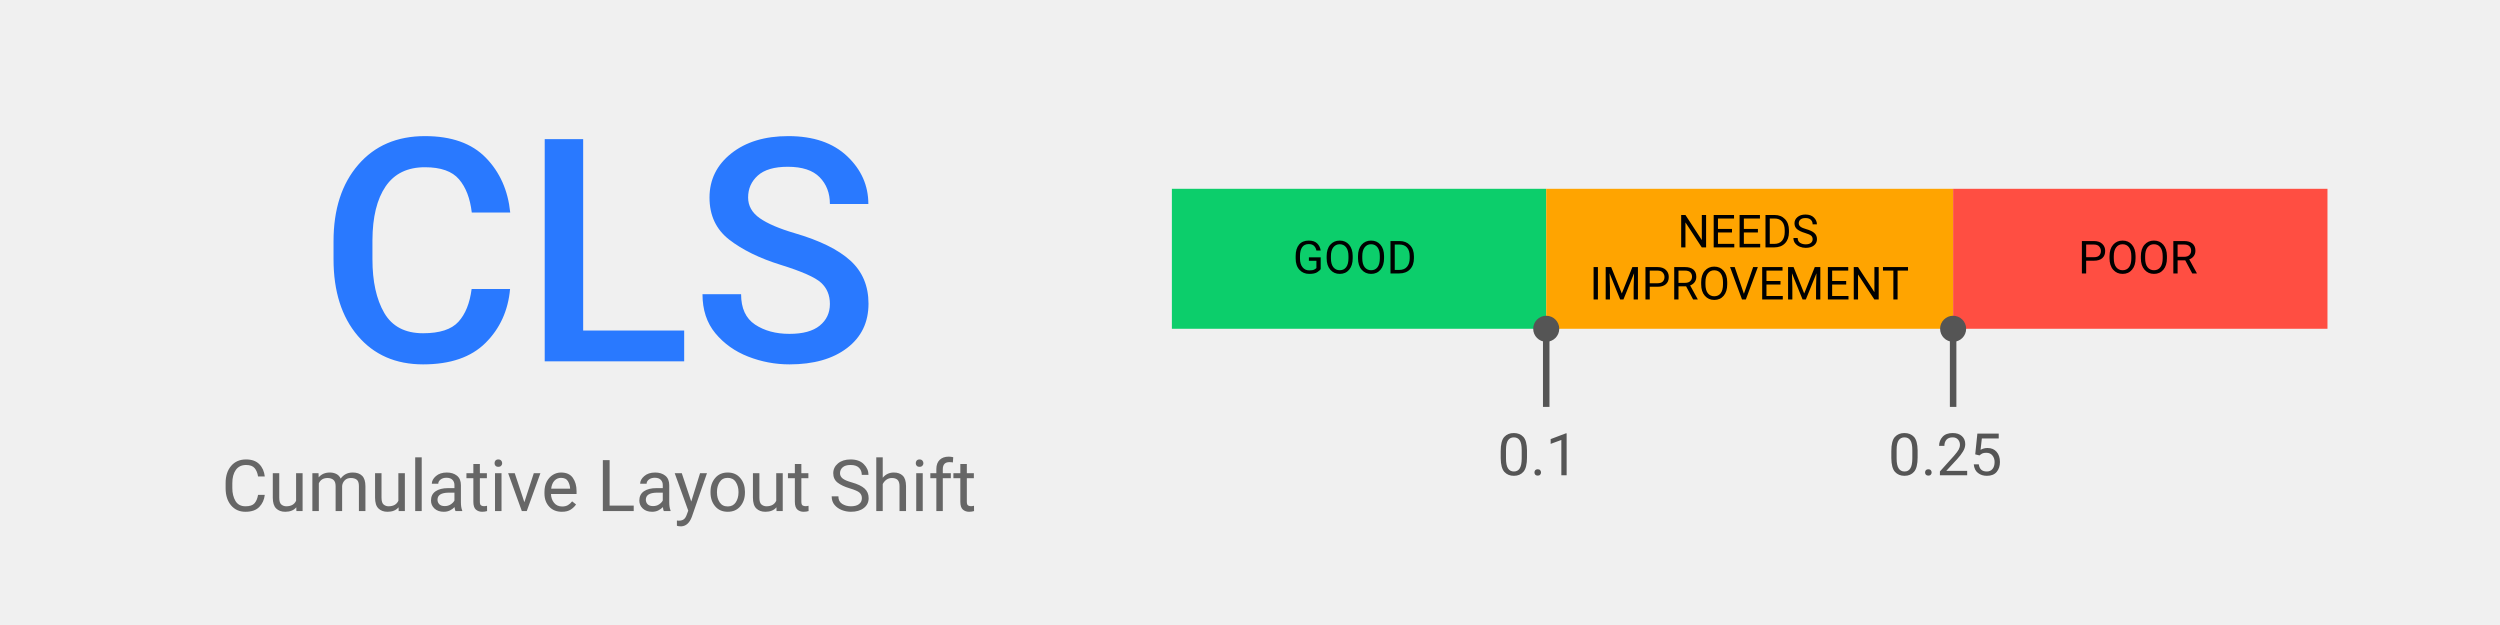
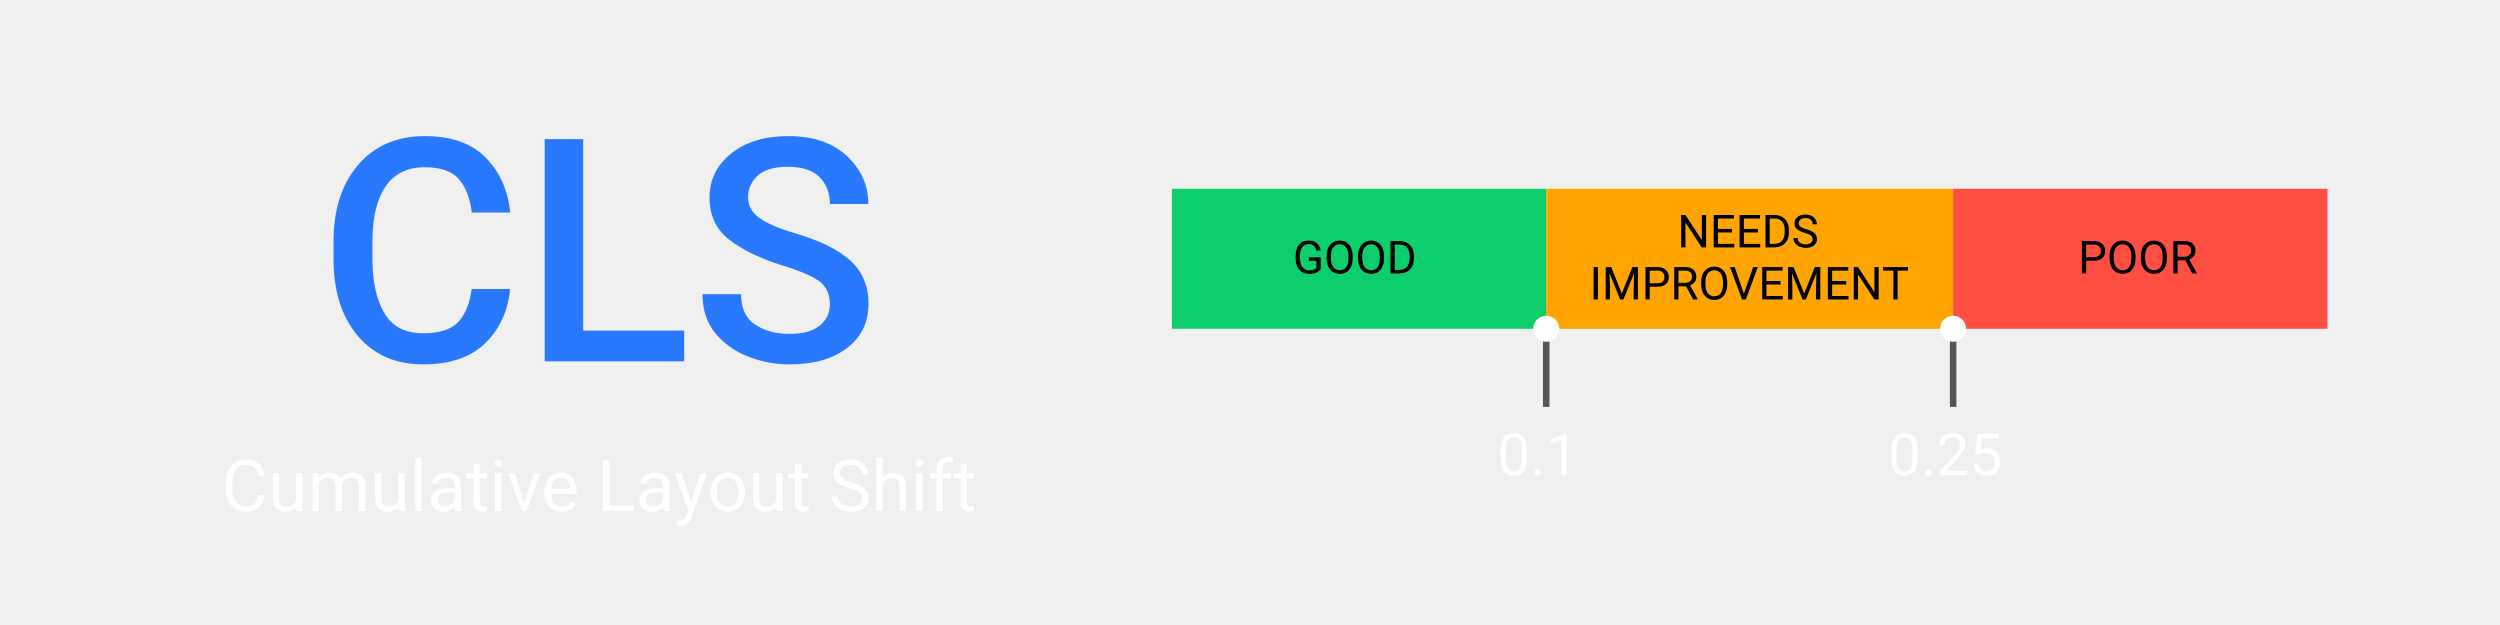
<svg xmlns="http://www.w3.org/2000/svg" width="768" height="192" viewBox="0 0 768 192" font-family="system-ui, -apple-system, BlinkMacSystemFont, Segoe UI, Roboto, Helvetica Neue, Arial, Noto Sans, sans-serif">
  <path fill="#0CCE6B" d="M360 58h115v43H360z" />
  <path fill="#FFA400" d="M475 58h125v43H475z" />
  <path fill="#FF4E42" d="M600 58h115v43H600z" />
  <path stroke="#555555" stroke-width="2" d="M475 125v-21" />
-   <path d="M475 97a4 4 0 110 8 4 4 0 010-8z" fill="#555555" />
+   <path d="M475 97a4 4 0 110 8 4 4 0 010-8z" fill="#fff" />
  <path stroke="#555555" stroke-width="2" d="M600 125v-21" />
-   <path d="M600 97a4 4 0 110 8 4 4 0 010-8z" fill="#555555" />
+   <path d="M600 97a4 4 0 110 8 4 4 0 010-8z" fill="#fff" />
  <g transform="translate(-200,0)">
    <text font-size="96" font-weight="500" fill="#2979FF">
      <tspan x="50%" y="111" text-anchor="middle">CLS</tspan>
    </text>
-     <text font-size="22" fill="#666">
+     <text font-size="22" fill="#fff">
      <tspan x="50%" y="157" text-anchor="middle">Cumulative Layout Shift</tspan>
    </text>
  </g>
  <text font-size="14" font-weight="400">
    <tspan x="397.2" y="84">GOOD</tspan>
  </text>
-   <text font-size="18" font-weight="400" fill="#555555">
+   <text font-size="18" font-weight="400" fill="#fff">
    <tspan x="460" y="146">0.1</tspan>
  </text>
-   <text font-size="18" font-weight="400" fill="#555555">
+   <text font-size="18" font-weight="400" fill="#fff">
    <tspan x="580" y="146">0.25</tspan>
  </text>
  <text font-size="14" font-weight="400">
    <tspan x="638.4" y="84">POOR</tspan>
  </text>
  <text font-size="14" font-weight="400">
    <tspan x="515.3" y="76">NEEDS </tspan>
    <tspan x="488.3" y="92">IMPROVEMENT</tspan>
  </text>
</svg>
